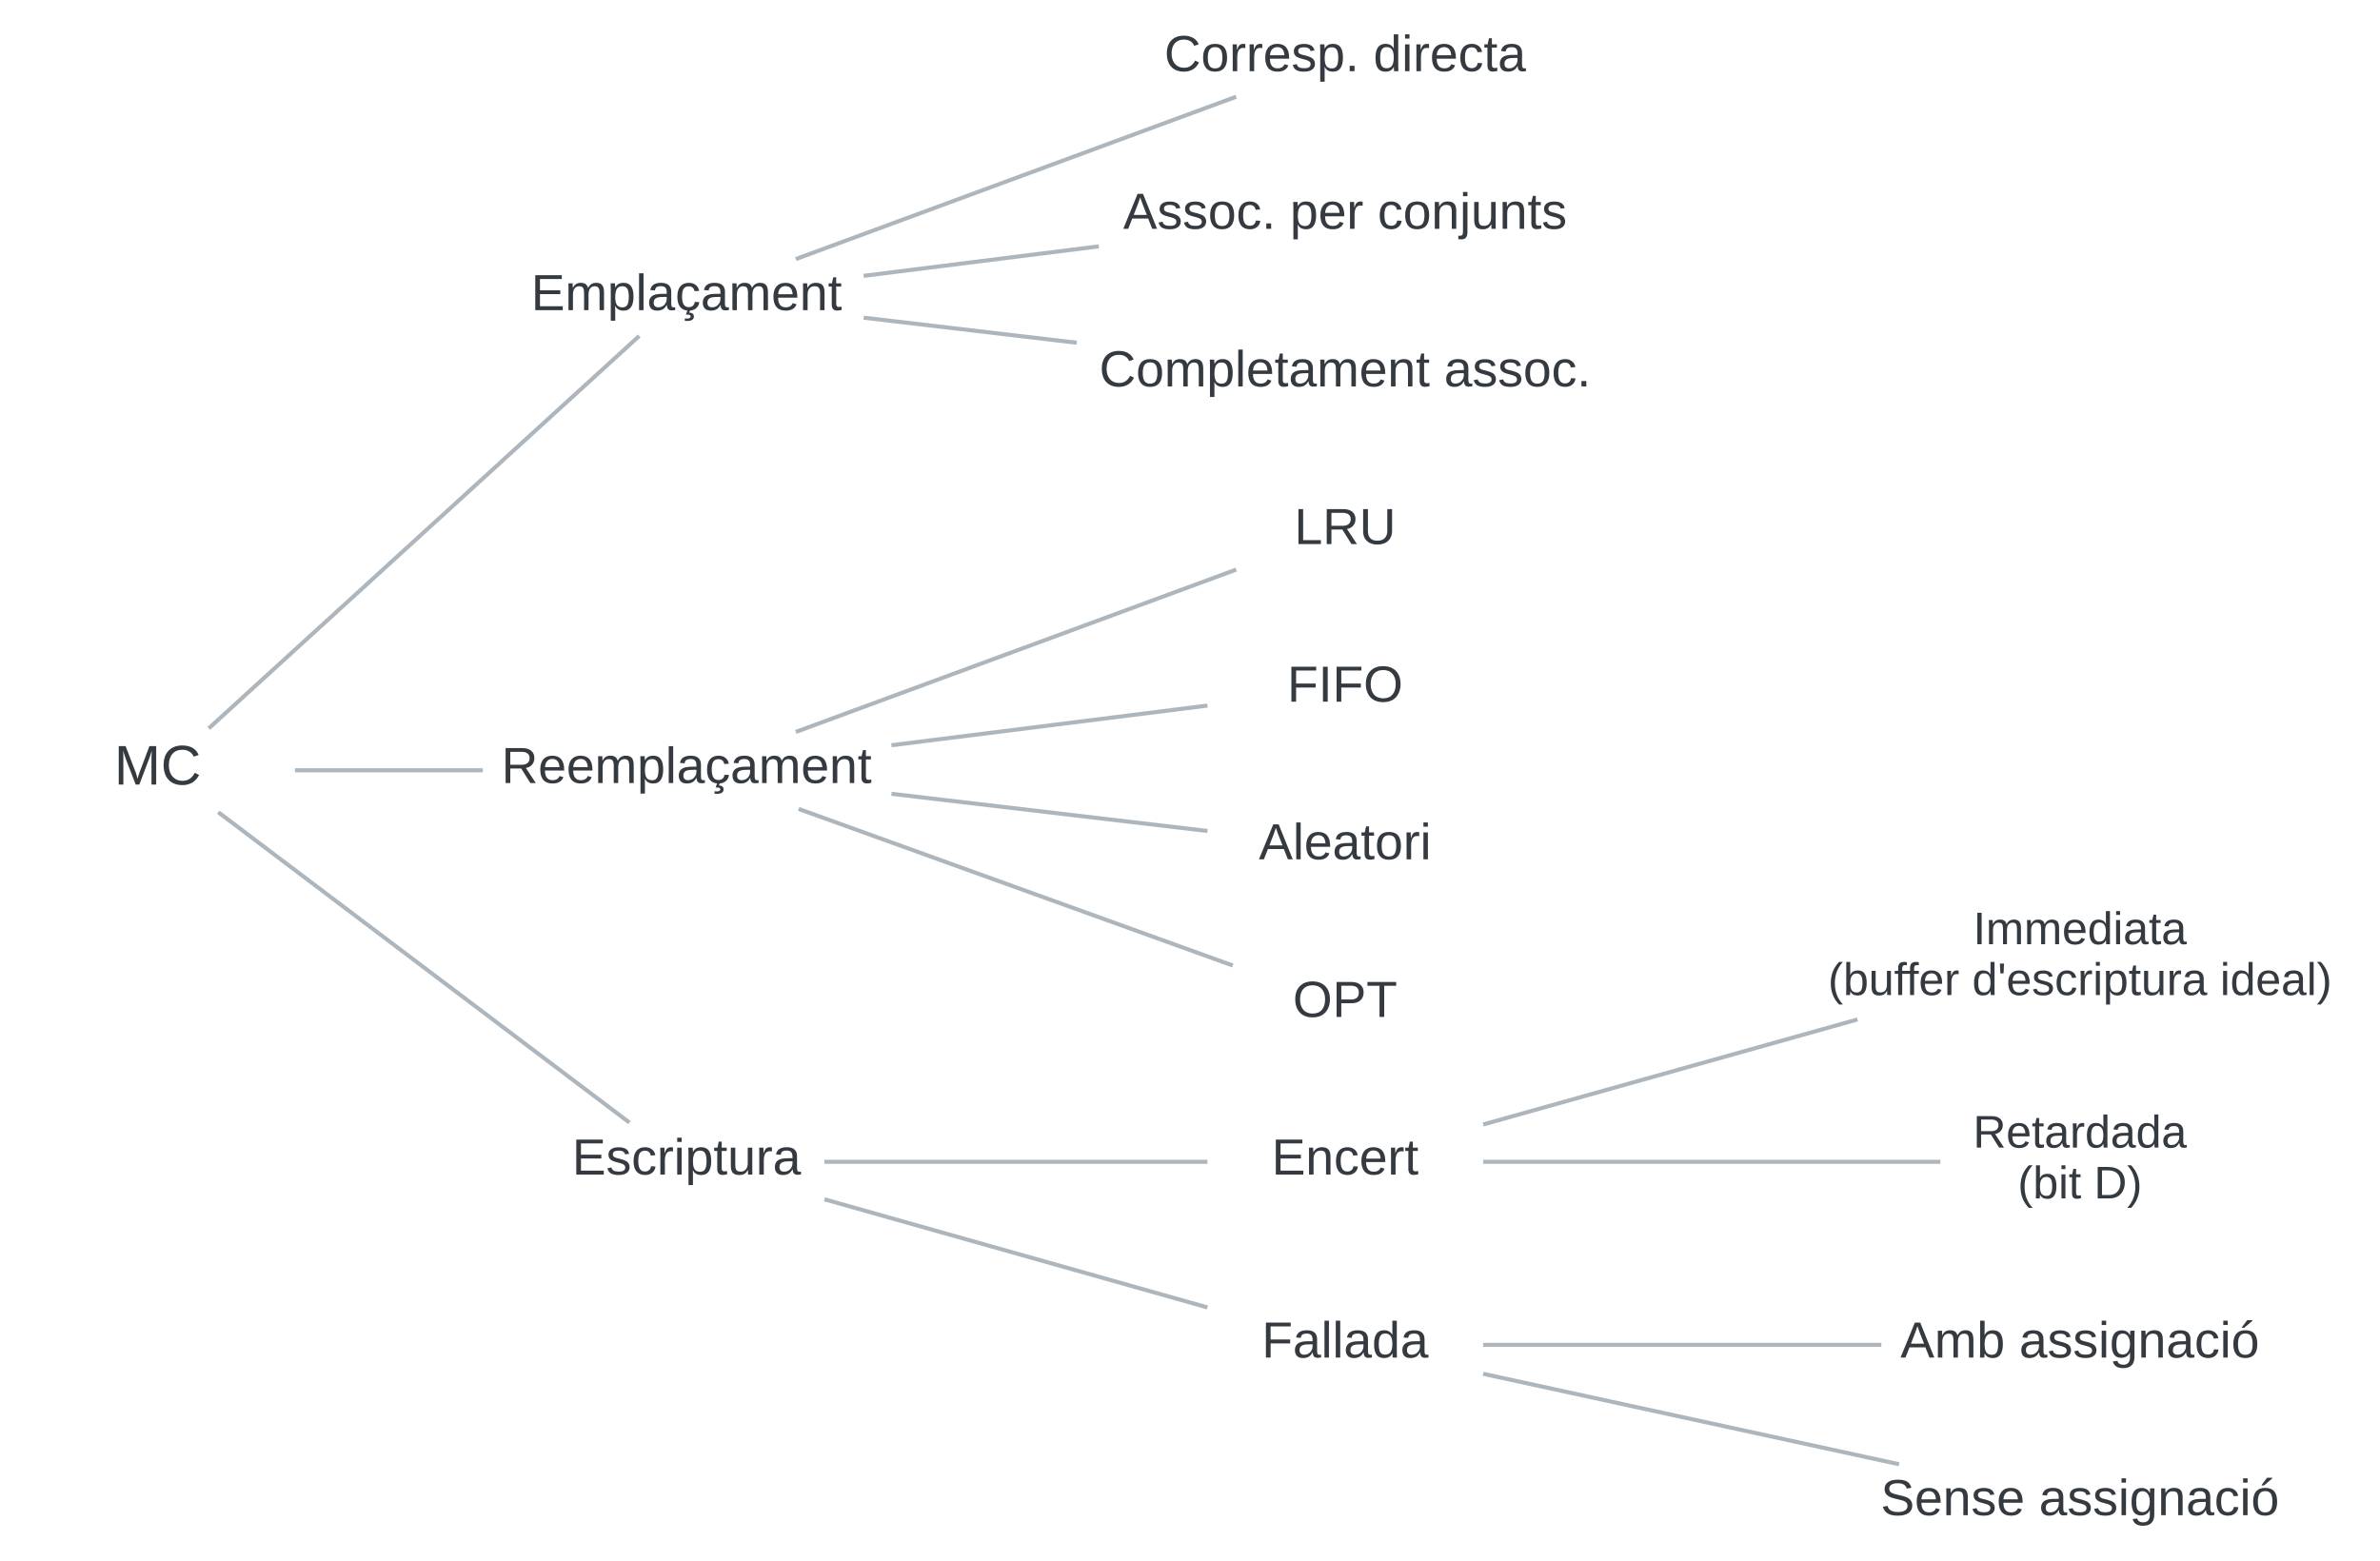
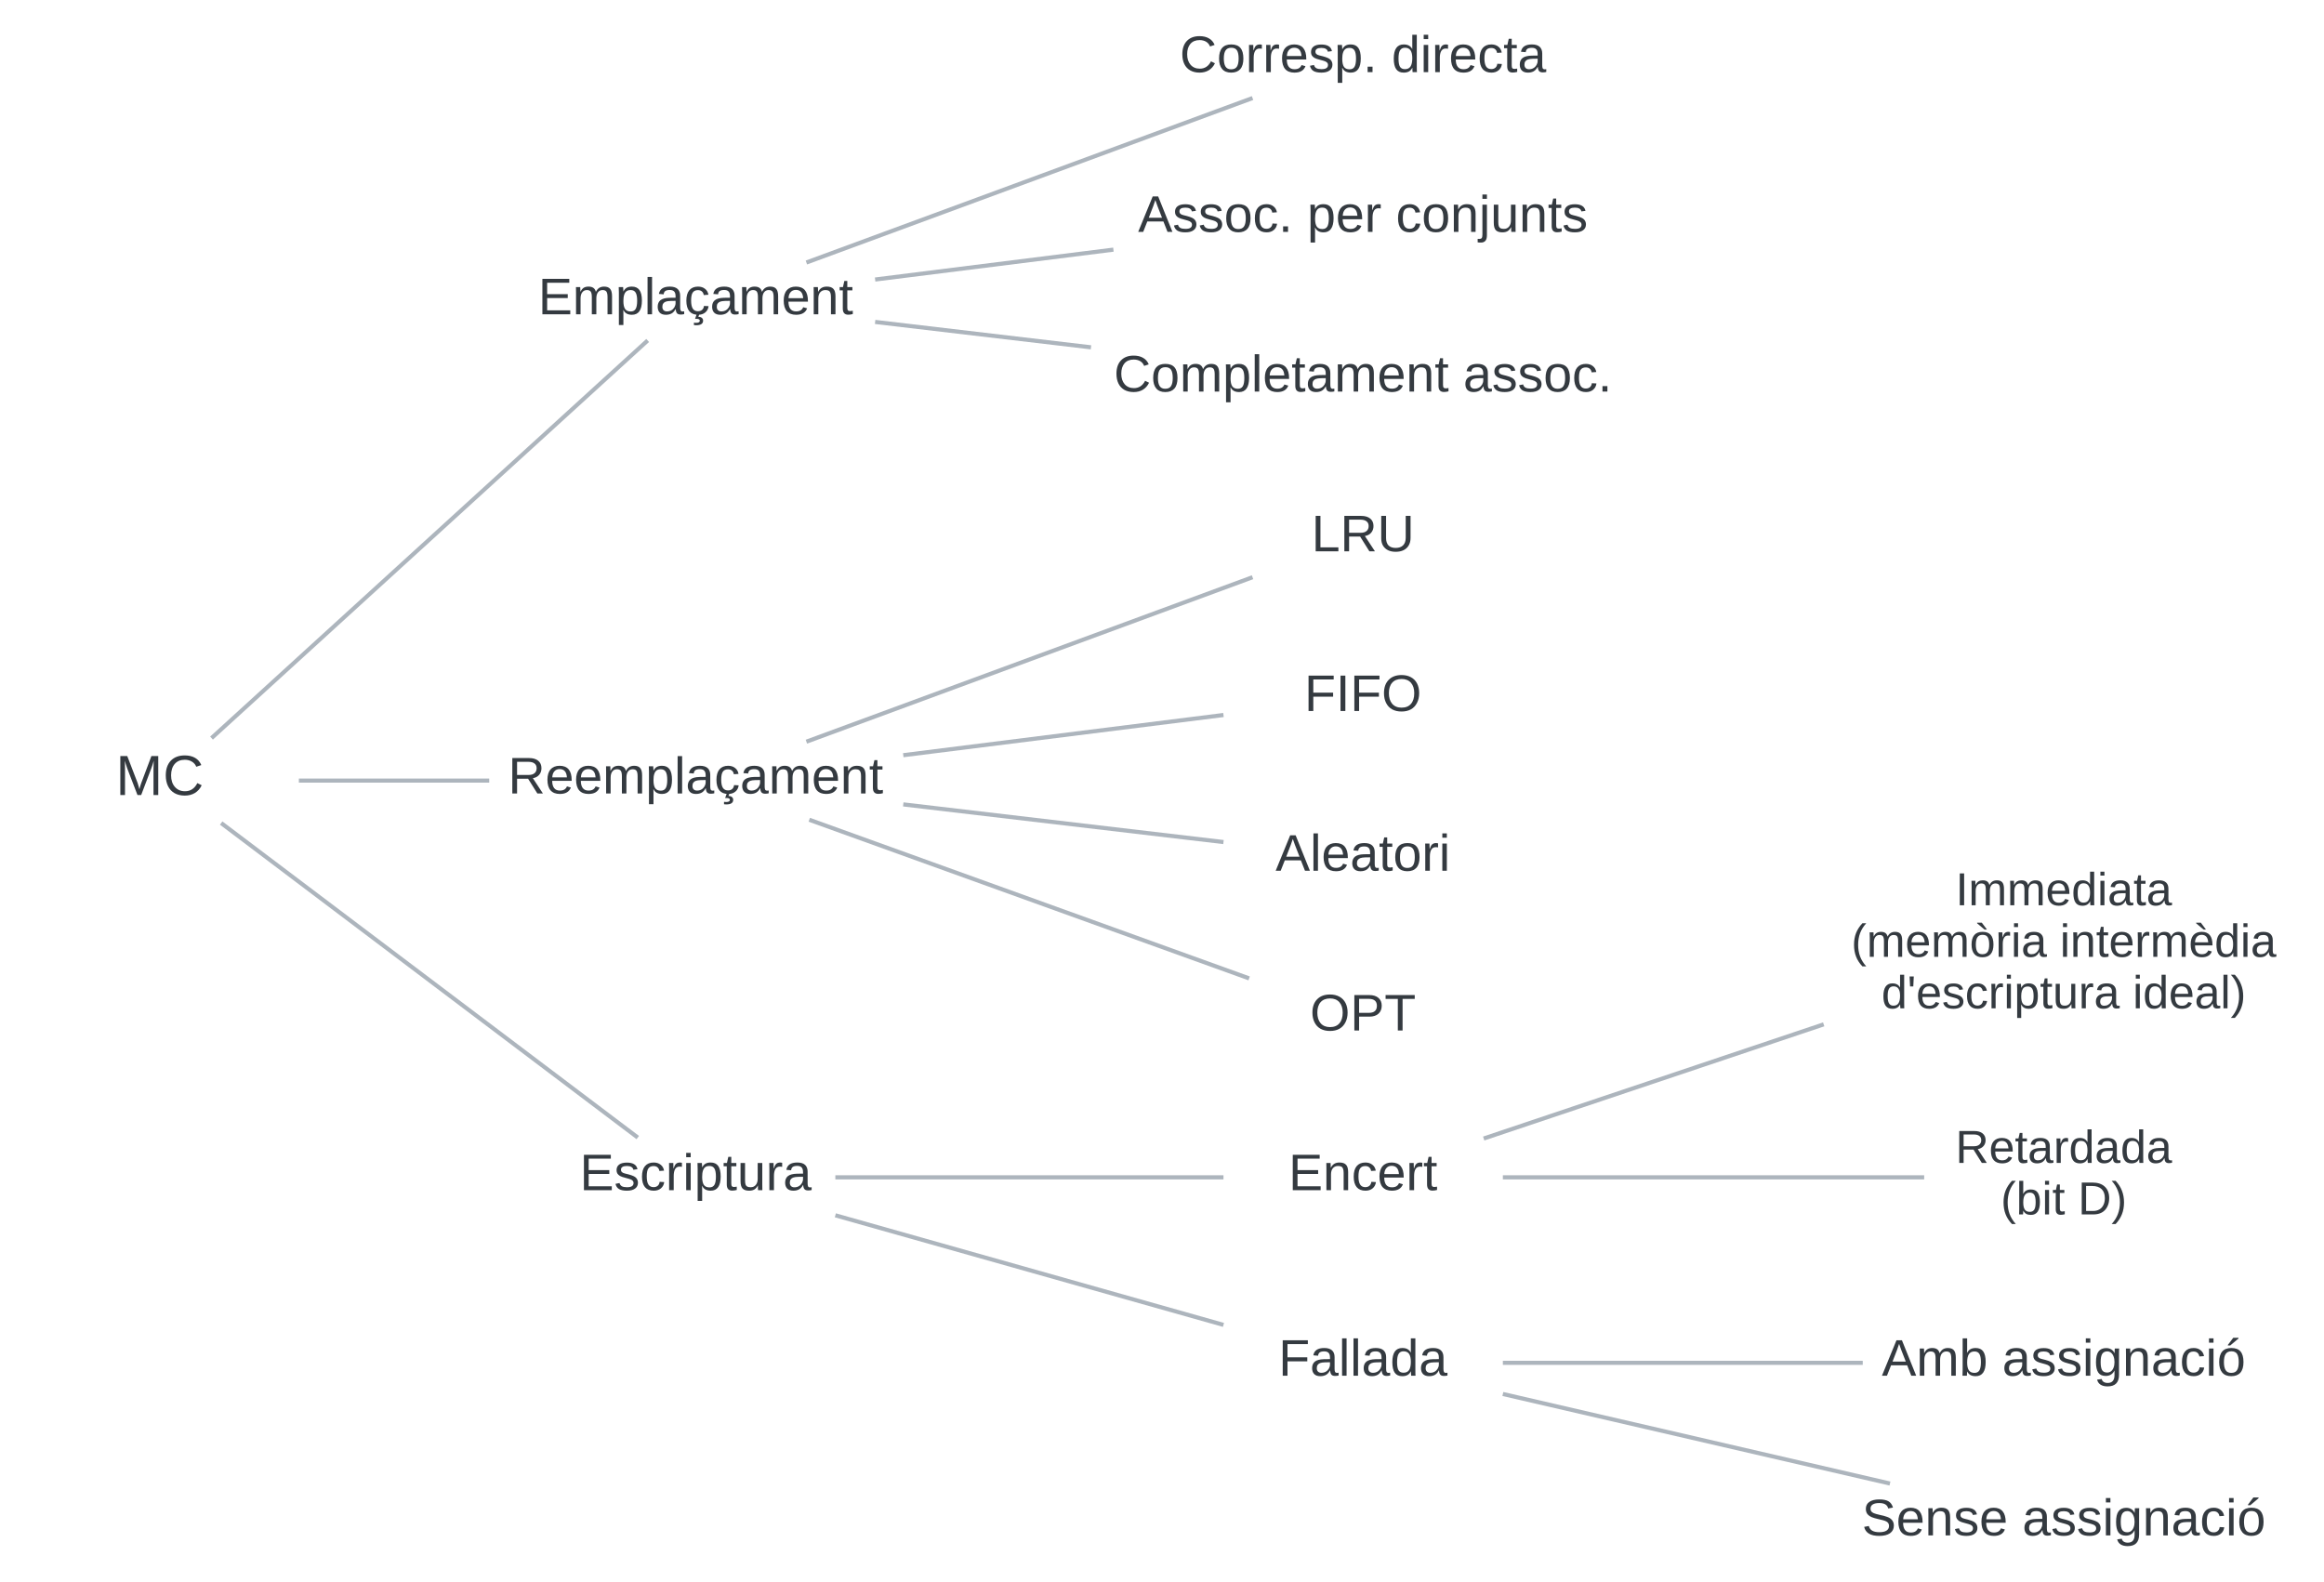
- <svg xmlns="http://www.w3.org/2000/svg" width="100%" viewBox="0 0 468 307">
+ <svg xmlns="http://www.w3.org/2000/svg" width="100%" viewBox="0 0 451 307">
  <g id="graph0" class="graph" transform="scale(1 1) rotate(0) translate(4 303)">
-     <polygon fill="none" stroke="none" points="-4,4 -4,-303 464,-303 464,4 -4,4" />
+     <polygon fill="none" stroke="none" points="-4,4 -4,-303 447,-303 447,4 -4,4" />
    <g id="node1" class="node">
      <text fill="#343a40" text-anchor="middle" x="27" y="-148.7" font-family="'Liberation Sans', Arial, Helvetica, sans-serif" font-size="11.00">MC</text>
    </g>
    <g id="node2" class="node">
      <text fill="#343a40" text-anchor="middle" x="131" y="-242" font-family="'Liberation Sans', Arial, Helvetica, sans-serif" font-size="10.00">Emplaçament</text>
    </g>
    <g id="edge1" class="edge">
      <path fill="none" stroke="#adb5bd" stroke-width="0.8" d="M37.05,-159.75C56.65,-177.62 102.77,-219.68 121.69,-236.92" />
    </g>
    <g id="node3" class="node">
      <text fill="#343a40" text-anchor="middle" x="131" y="-149" font-family="'Liberation Sans', Arial, Helvetica, sans-serif" font-size="10.00">Reemplaçament</text>
    </g>
    <g id="edge2" class="edge">
      <path fill="none" stroke="#adb5bd" stroke-width="0.8" d="M54,-151.5C65.22,-151.5 78.57,-151.5 90.94,-151.5" />
    </g>
    <g id="node4" class="node">
      <text fill="#343a40" text-anchor="middle" x="131" y="-72" font-family="'Liberation Sans', Arial, Helvetica, sans-serif" font-size="10.00">Escriptura</text>
    </g>
    <g id="edge3" class="edge">
      <path fill="none" stroke="#adb5bd" stroke-width="0.8" d="M38.92,-143.26C58.75,-128.28 100.45,-96.81 119.77,-82.22" />
    </g>
    <g id="node5" class="node">
      <text fill="#343a40" text-anchor="middle" x="260.5" y="-289" font-family="'Liberation Sans', Arial, Helvetica, sans-serif" font-size="10.00">Corresp. directa</text>
    </g>
    <g id="edge4" class="edge">
      <path fill="none" stroke="#adb5bd" stroke-width="0.8" d="M152.49,-252.05C176.28,-260.82 215.29,-275.2 239.07,-283.97" />
    </g>
    <g id="node6" class="node">
      <text fill="#343a40" text-anchor="middle" x="260.5" y="-258" font-family="'Liberation Sans', Arial, Helvetica, sans-serif" font-size="10.00">Assoc. per conjunts</text>
    </g>
    <g id="edge5" class="edge">
      <path fill="none" stroke="#adb5bd" stroke-width="0.8" d="M165.83,-248.75C180,-250.52 196.71,-252.62 212.07,-254.55" />
    </g>
    <g id="node7" class="node">
      <text fill="#343a40" text-anchor="middle" x="260.5" y="-227" font-family="'Liberation Sans', Arial, Helvetica, sans-serif" font-size="10.00">Completament assoc.</text>
    </g>
    <g id="edge6" class="edge">
      <path fill="none" stroke="#adb5bd" stroke-width="0.8" d="M165.83,-240.52C178.67,-239.01 193.6,-237.25 207.72,-235.59" />
    </g>
    <g id="node8" class="node">
      <text fill="#343a40" text-anchor="middle" x="260.5" y="-196" font-family="'Liberation Sans', Arial, Helvetica, sans-serif" font-size="10.00">LRU</text>
    </g>
    <g id="edge7" class="edge">
      <path fill="none" stroke="#adb5bd" stroke-width="0.8" d="M152.49,-159.05C176.28,-167.82 215.29,-182.2 239.07,-190.97" />
    </g>
    <g id="node9" class="node">
      <text fill="#343a40" text-anchor="middle" x="260.5" y="-165" font-family="'Liberation Sans', Arial, Helvetica, sans-serif" font-size="10.00">FIFO</text>
    </g>
    <g id="edge8" class="edge">
      <path fill="none" stroke="#adb5bd" stroke-width="0.8" d="M171.29,-156.43C191.49,-158.97 215.54,-161.98 233.43,-164.23" />
    </g>
    <g id="node10" class="node">
      <text fill="#343a40" text-anchor="middle" x="260.5" y="-134" font-family="'Liberation Sans', Arial, Helvetica, sans-serif" font-size="10.00">Aleatori</text>
    </g>
    <g id="edge9" class="edge">
      <path fill="none" stroke="#adb5bd" stroke-width="0.8" d="M171.29,-146.88C191.49,-144.5 215.54,-141.67 233.43,-139.57" />
    </g>
    <g id="node11" class="node">
      <text fill="#343a40" text-anchor="middle" x="260.5" y="-103" font-family="'Liberation Sans', Arial, Helvetica, sans-serif" font-size="10.00">OPT</text>
    </g>
    <g id="edge10" class="edge">
      <path fill="none" stroke="#adb5bd" stroke-width="0.8" d="M153.05,-143.9C176.68,-135.38 214.78,-121.63 238.41,-113.11" />
    </g>
    <g id="node12" class="node">
      <text fill="#343a40" text-anchor="middle" x="260.5" y="-72" font-family="'Liberation Sans', Arial, Helvetica, sans-serif" font-size="10.00">Encert</text>
    </g>
    <g id="edge11" class="edge">
      <path fill="none" stroke="#adb5bd" stroke-width="0.8" d="M158.11,-74.5C180.11,-74.5 211.43,-74.5 233.43,-74.5" />
    </g>
    <g id="node13" class="node">
      <text fill="#343a40" text-anchor="middle" x="260.5" y="-36" font-family="'Liberation Sans', Arial, Helvetica, sans-serif" font-size="10.00">Fallada</text>
    </g>
    <g id="edge12" class="edge">
      <path fill="none" stroke="#adb5bd" stroke-width="0.8" d="M158.11,-67.13C180.11,-60.92 211.43,-52.07 233.43,-45.86" />
    </g>
    <g id="node14" class="node">
-       <text fill="#343a40" text-anchor="middle" x="405" y="-117.3" font-family="'Liberation Sans', Arial, Helvetica, sans-serif" font-size="9.00">Immediata</text>
-       <text fill="#343a40" text-anchor="middle" x="405" y="-107.3" font-family="'Liberation Sans', Arial, Helvetica, sans-serif" font-size="9.00">(buffer d'escriptura ideal)</text>
+       <text fill="#343a40" text-anchor="middle" x="396.5" y="-127.3" font-family="'Liberation Sans', Arial, Helvetica, sans-serif" font-size="9.00">Immediata</text>
+       <text fill="#343a40" text-anchor="middle" x="396.5" y="-117.3" font-family="'Liberation Sans', Arial, Helvetica, sans-serif" font-size="9.00">(memòria intermèdia</text>
+       <text fill="#343a40" text-anchor="middle" x="396.5" y="-107.3" font-family="'Liberation Sans', Arial, Helvetica, sans-serif" font-size="9.00">d'escriptura ideal)</text>
    </g>
    <g id="edge13" class="edge">
-       <path fill="none" stroke="#adb5bd" stroke-width="0.8" d="M287.64,-81.84C308.21,-87.61 337.3,-95.78 361.25,-102.5" />
+       <path fill="none" stroke="#adb5bd" stroke-width="0.8" d="M283.93,-82.03C301.88,-88.06 327.66,-96.72 349.91,-104.19" />
    </g>
    <g id="node15" class="node">
-       <text fill="#343a40" text-anchor="middle" x="405" y="-77.3" font-family="'Liberation Sans', Arial, Helvetica, sans-serif" font-size="9.00">Retardada</text>
-       <text fill="#343a40" text-anchor="middle" x="405" y="-67.3" font-family="'Liberation Sans', Arial, Helvetica, sans-serif" font-size="9.00">(bit D)</text>
+       <text fill="#343a40" text-anchor="middle" x="396.5" y="-77.3" font-family="'Liberation Sans', Arial, Helvetica, sans-serif" font-size="9.00">Retardada</text>
+       <text fill="#343a40" text-anchor="middle" x="396.5" y="-67.3" font-family="'Liberation Sans', Arial, Helvetica, sans-serif" font-size="9.00">(bit D)</text>
    </g>
    <g id="edge14" class="edge">
-       <path fill="none" stroke="#adb5bd" stroke-width="0.8" d="M287.64,-74.5C313.19,-74.5 351.89,-74.5 377.55,-74.5" />
+       <path fill="none" stroke="#adb5bd" stroke-width="0.8" d="M287.65,-74.5C311.27,-74.5 345.82,-74.5 369.41,-74.5" />
    </g>
    <g id="node16" class="node">
-       <text fill="#343a40" text-anchor="middle" x="405" y="-36" font-family="'Liberation Sans', Arial, Helvetica, sans-serif" font-size="10.00">Amb assignació</text>
+       <text fill="#343a40" text-anchor="middle" x="396.5" y="-36" font-family="'Liberation Sans', Arial, Helvetica, sans-serif" font-size="10.00">Amb assignació</text>
    </g>
    <g id="edge15" class="edge">
-       <path fill="none" stroke="#adb5bd" stroke-width="0.8" d="M287.64,-38.5C309.57,-38.5 341.2,-38.5 365.94,-38.5" />
+       <path fill="none" stroke="#adb5bd" stroke-width="0.8" d="M287.65,-38.5C307.53,-38.5 335.17,-38.5 357.49,-38.5" />
    </g>
    <g id="node17" class="node">
-       <text fill="#343a40" text-anchor="middle" x="405" y="-5" font-family="'Liberation Sans', Arial, Helvetica, sans-serif" font-size="10.00">Sense assignació</text>
+       <text fill="#343a40" text-anchor="middle" x="396.5" y="-5" font-family="'Liberation Sans', Arial, Helvetica, sans-serif" font-size="10.00">Sense assignació</text>
    </g>
    <g id="edge16" class="edge">
-       <path fill="none" stroke="#adb5bd" stroke-width="0.8" d="M287.64,-32.81C310.62,-27.82 344.23,-20.5 369.43,-15.02" />
+       <path fill="none" stroke="#adb5bd" stroke-width="0.8" d="M287.65,-32.45C309.13,-27.48 339.67,-20.42 362.77,-15.07" />
    </g>
  </g>
</svg>
